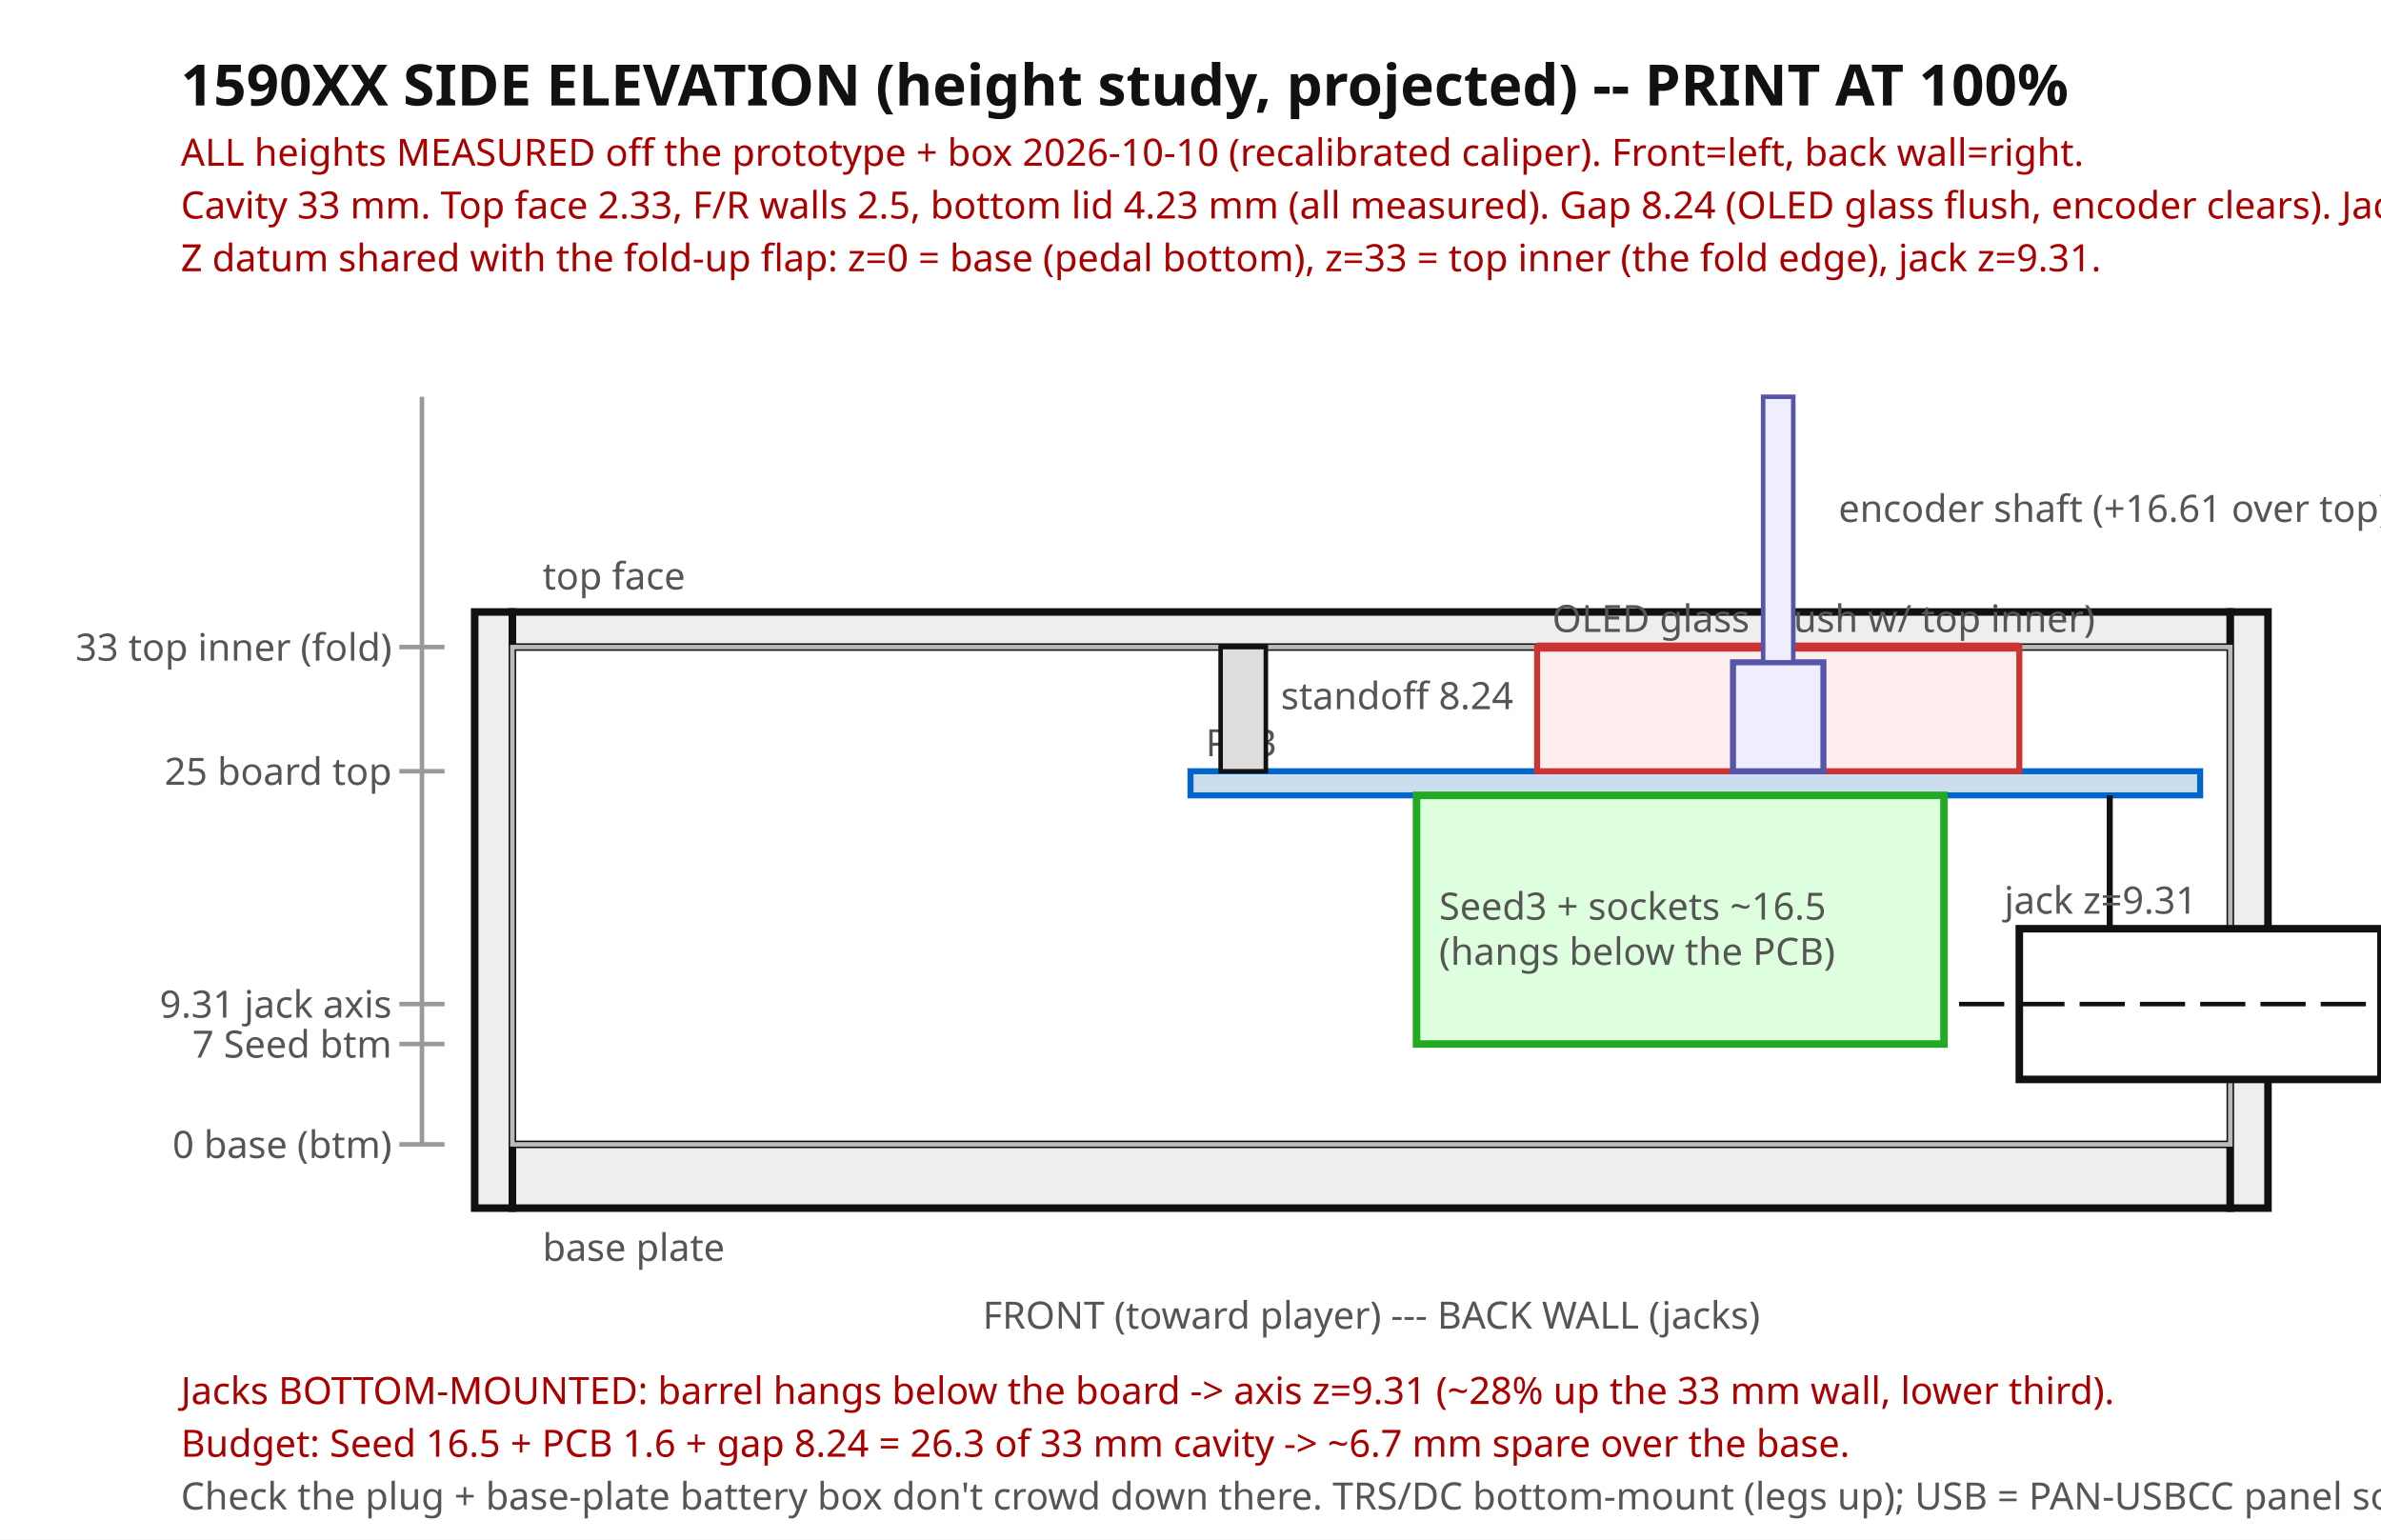
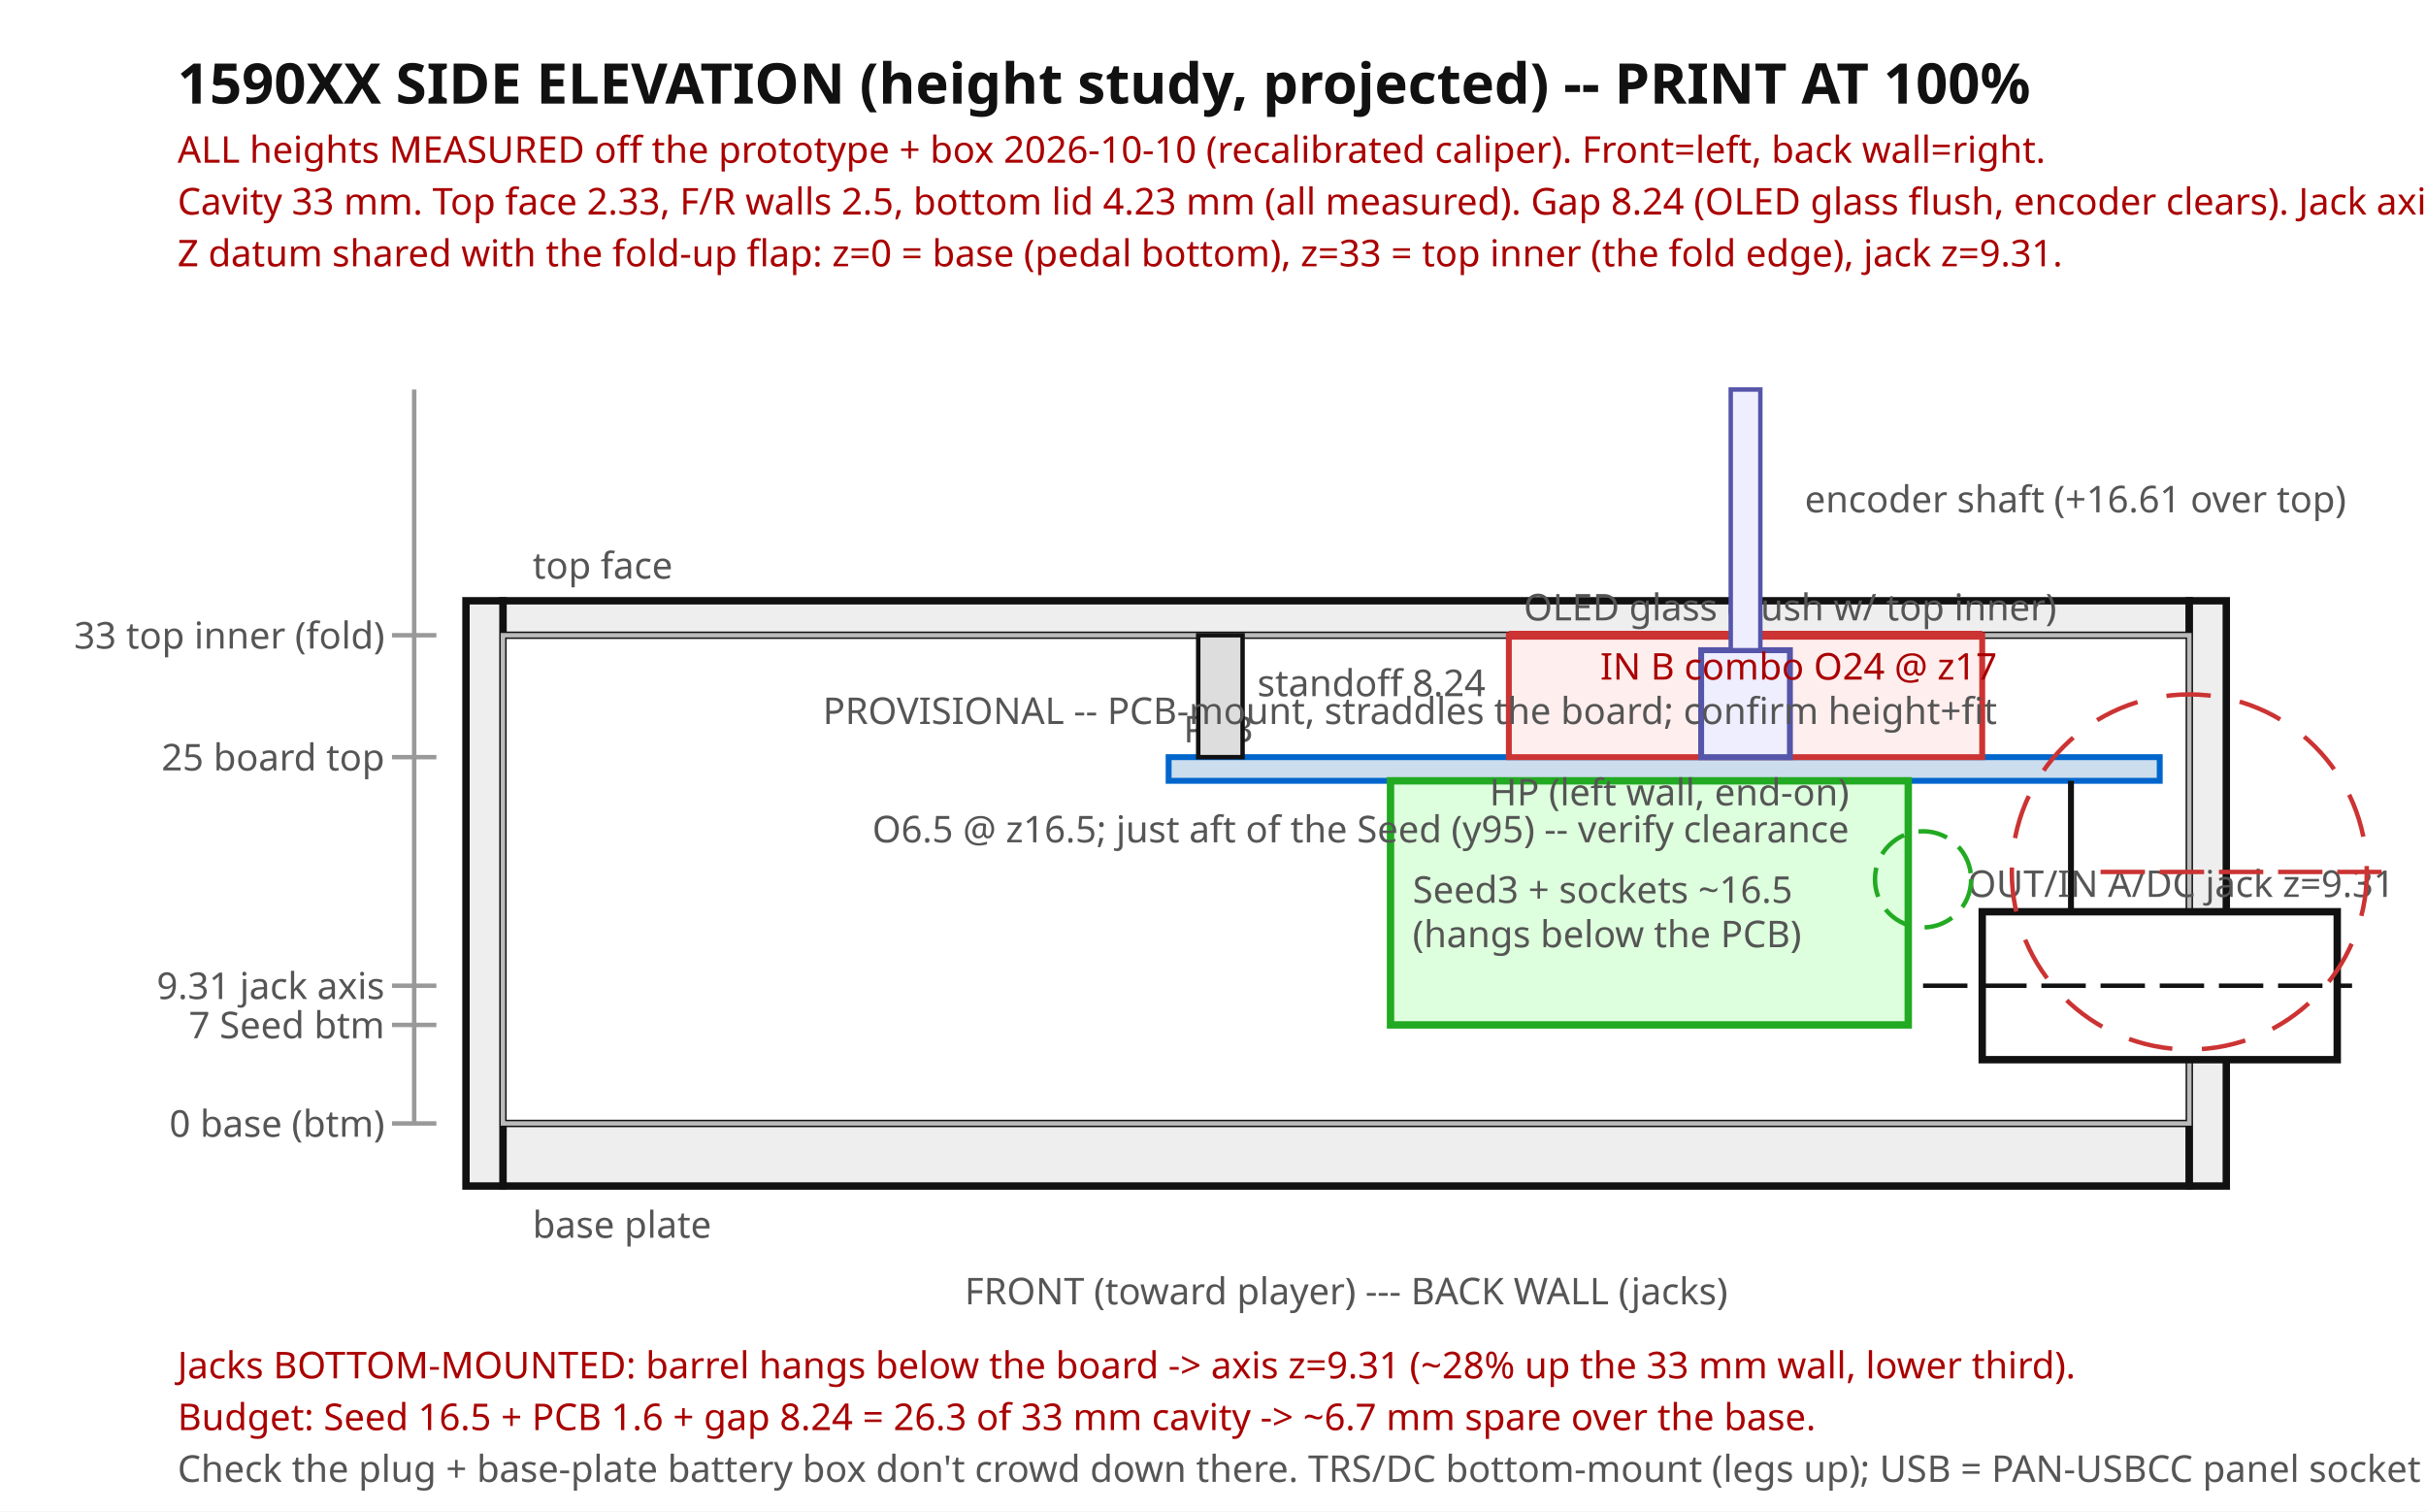
- <svg xmlns="http://www.w3.org/2000/svg" width="158.0mm" height="102.17mm" viewBox="0 0 158.0 102.17">
+ <svg xmlns="http://www.w3.org/2000/svg" width="164.0mm" height="102.17mm" viewBox="0 0 164.0 102.17">
  <style>text{font-family:sans-serif;fill:#111}.lbl{font-size:3px}.dim{font-size:2.5px;fill:#555}.ttl{font-size:3.8px;font-weight:bold}.note{font-size:2.5px;fill:#a00}</style>
-   <rect x="0" y="0" width="158.0" height="102.17" fill="#fff" />
+   <rect x="0" y="0" width="164.0" height="102.17" fill="#fff" />
  <text x="12.00" y="7.00" class="ttl" text-anchor="start">1590XX SIDE ELEVATION (height study, projected) -- PRINT AT 100%</text>
  <text x="12.00" y="11.00" class="note" text-anchor="start">ALL heights MEASURED off the prototype + box 2026-10-10 (recalibrated caliper). Front=left, back wall=right.</text>
  <text x="12.00" y="14.50" class="note" text-anchor="start">Cavity 33 mm. Top face 2.33, F/R walls 2.5, bottom lid 4.23 mm (all measured). Gap 8.24 (OLED glass flush, encoder clears). Jack axis 15.45 below the board.</text>
  <text x="12.00" y="18.00" class="note" text-anchor="start">Z datum shared with the fold-up flap: z=0 = base (pedal bottom), z=33 = top inner (the fold edge), jack z=9.31.</text>
  <rect x="34.00" y="75.94" width="114.00" height="4.23" fill="#eee" stroke="#111" stroke-width="0.5" />
  <rect x="34.00" y="40.61" width="114.00" height="2.33" fill="#eee" stroke="#111" stroke-width="0.5" />
  <rect x="148.00" y="40.61" width="2.50" height="39.56" fill="#eee" stroke="#111" stroke-width="0.5" />
  <rect x="31.50" y="40.61" width="2.50" height="39.56" fill="#eee" stroke="#111" stroke-width="0.5" />
  <rect x="34.00" y="42.94" width="114.00" height="33.00" fill="none" stroke="#bbb" stroke-width="0.3" />
  <text x="36.00" y="39.11" class="dim" text-anchor="start">top face</text>
  <text x="36.00" y="83.67" class="dim" text-anchor="start">base plate</text>
  <text x="91.00" y="88.17" class="dim" text-anchor="middle">FRONT (toward player)   ---   BACK WALL (jacks)</text>
  <rect x="79.00" y="51.18" width="67.00" height="1.60" fill="#cde" stroke="#06c" stroke-width="0.4" />
  <text x="80.00" y="50.18" class="dim" text-anchor="start">PCB</text>
  <rect x="81.00" y="42.94" width="3.00" height="8.24" fill="#ddd" stroke="#111" stroke-width="0.3" />
  <text x="85.00" y="47.06" class="dim" text-anchor="start">standoff 8.24</text>
  <rect x="94.00" y="52.78" width="35.00" height="16.50" fill="#dfd" stroke="#2a2" stroke-width="0.5" />
  <text x="95.50" y="61.03" class="dim" text-anchor="start">Seed3 + sockets ~16.5</text>
  <text x="95.50" y="64.03" class="dim" text-anchor="start">(hangs below the PCB)</text>
  <rect x="102.00" y="42.94" width="32.00" height="8.24" fill="#fee" stroke="#c33" stroke-width="0.4" />
  <line x1="102.00" y1="42.94" x2="134.00" y2="42.94" stroke="#c33" stroke-width="0.6" />
  <text x="103.00" y="41.94" class="dim" text-anchor="start">OLED glass (flush w/ top inner)</text>
  <rect x="115.00" y="43.95" width="6.00" height="7.23" fill="#eef" stroke="#55a" stroke-width="0.4" />
  <rect x="117.00" y="26.33" width="2.00" height="17.62" fill="#eef" stroke="#55a" stroke-width="0.3" />
  <text x="122.00" y="34.63" class="dim" text-anchor="start">encoder shaft (+16.61 over top)</text>
  <line x1="140.00" y1="52.78" x2="140.00" y2="61.63" stroke="#111" stroke-width="0.4" />
  <rect x="134.00" y="61.63" width="24.00" height="10.00" fill="#fff" stroke="#111" stroke-width="0.5" />
  <line x1="130.00" y1="66.63" x2="159.00" y2="66.63" stroke="#111" stroke-width="0.3" stroke-dasharray="3 1" />
-   <text x="133.00" y="60.63" class="dim" text-anchor="start">jack z=9.31</text>
+   <text x="133.00" y="60.63" class="dim" text-anchor="start">OUT/IN A/DC jack z=9.31</text>
+   <circle cx="148.00" cy="58.94" r="12.00" fill="none" stroke="#c33" stroke-width="0.3" stroke-dasharray="3 2" />
+   <line x1="142.00" y1="58.94" x2="161.00" y2="58.94" stroke="#c33" stroke-width="0.3" stroke-dasharray="3 1" />
+   <text x="135.00" y="45.94" class="note" text-anchor="end">IN B combo O24 @ z17</text>
+   <text x="135.00" y="48.94" class="dim" text-anchor="end">PROVISIONAL -- PCB-mount, straddles the board; confirm height+fit</text>
+   <circle cx="130.00" cy="59.44" r="3.25" fill="none" stroke="#2a2" stroke-width="0.3" stroke-dasharray="2 1" />
+   <text x="125.00" y="54.44" class="dim" text-anchor="end">HP (left wall, end-on)</text>
+   <text x="125.00" y="56.94" class="dim" text-anchor="end">O6.5 @ z16.5; just aft of the Seed (y95) -- verify clearance</text>
  <line x1="28.00" y1="75.94" x2="28.00" y2="26.33" stroke="#999" stroke-width="0.3" />
  <line x1="26.50" y1="75.94" x2="29.50" y2="75.94" stroke="#999" stroke-width="0.3" />
  <text x="26.00" y="76.84" class="dim" text-anchor="end">0 base (btm)</text>
  <line x1="26.50" y1="69.28" x2="29.50" y2="69.28" stroke="#999" stroke-width="0.3" />
  <text x="26.00" y="70.18" class="dim" text-anchor="end">7 Seed btm</text>
  <line x1="26.50" y1="66.63" x2="29.50" y2="66.63" stroke="#999" stroke-width="0.3" />
  <text x="26.00" y="67.53" class="dim" text-anchor="end">9.31 jack axis</text>
  <line x1="26.50" y1="51.18" x2="29.50" y2="51.18" stroke="#999" stroke-width="0.3" />
  <text x="26.00" y="52.08" class="dim" text-anchor="end">25 board top</text>
  <line x1="26.50" y1="42.94" x2="29.50" y2="42.94" stroke="#999" stroke-width="0.3" />
  <text x="26.00" y="43.84" class="dim" text-anchor="end">33 top inner (fold)</text>
  <text x="12.00" y="93.17" class="note" text-anchor="start">Jacks BOTTOM-MOUNTED: barrel hangs below the board -&gt; axis z=9.31 (~28% up the 33 mm wall, lower third).</text>
  <text x="12.00" y="96.67" class="note" text-anchor="start">Budget: Seed 16.5 + PCB 1.6 + gap 8.24 = 26.3 of 33 mm cavity -&gt; ~6.7 mm spare over the base.</text>
  <text x="12.00" y="100.17" class="dim" text-anchor="start">Check the plug + base-plate battery box don't crowd down there. TRS/DC bottom-mount (legs up); USB = PAN-USBCC panel socket O12 @ z16, barrel 16.9 into the under-board space (Seed USB faces player-L, lead loops to it).</text>
  <line x1="12.00" y1="109.17" x2="112.00" y2="109.17" stroke="#111" stroke-width="0.4" />
  <line x1="12.00" y1="107.17" x2="12.00" y2="111.17" stroke="#111" stroke-width="0.3" />
  <line x1="22.00" y1="107.17" x2="22.00" y2="111.17" stroke="#111" stroke-width="0.3" />
  <line x1="32.00" y1="107.17" x2="32.00" y2="111.17" stroke="#111" stroke-width="0.3" />
  <line x1="42.00" y1="107.17" x2="42.00" y2="111.17" stroke="#111" stroke-width="0.3" />
  <line x1="52.00" y1="107.17" x2="52.00" y2="111.17" stroke="#111" stroke-width="0.3" />
  <line x1="62.00" y1="107.17" x2="62.00" y2="111.17" stroke="#111" stroke-width="0.3" />
  <line x1="72.00" y1="107.17" x2="72.00" y2="111.17" stroke="#111" stroke-width="0.3" />
  <line x1="82.00" y1="107.17" x2="82.00" y2="111.17" stroke="#111" stroke-width="0.3" />
  <line x1="92.00" y1="107.17" x2="92.00" y2="111.17" stroke="#111" stroke-width="0.3" />
  <line x1="102.00" y1="107.17" x2="102.00" y2="111.17" stroke="#111" stroke-width="0.3" />
  <line x1="112.00" y1="107.17" x2="112.00" y2="111.17" stroke="#111" stroke-width="0.3" />
  <text x="62.00" y="114.17" class="note" text-anchor="middle">this bar MUST measure 100.0 mm</text>
</svg>
